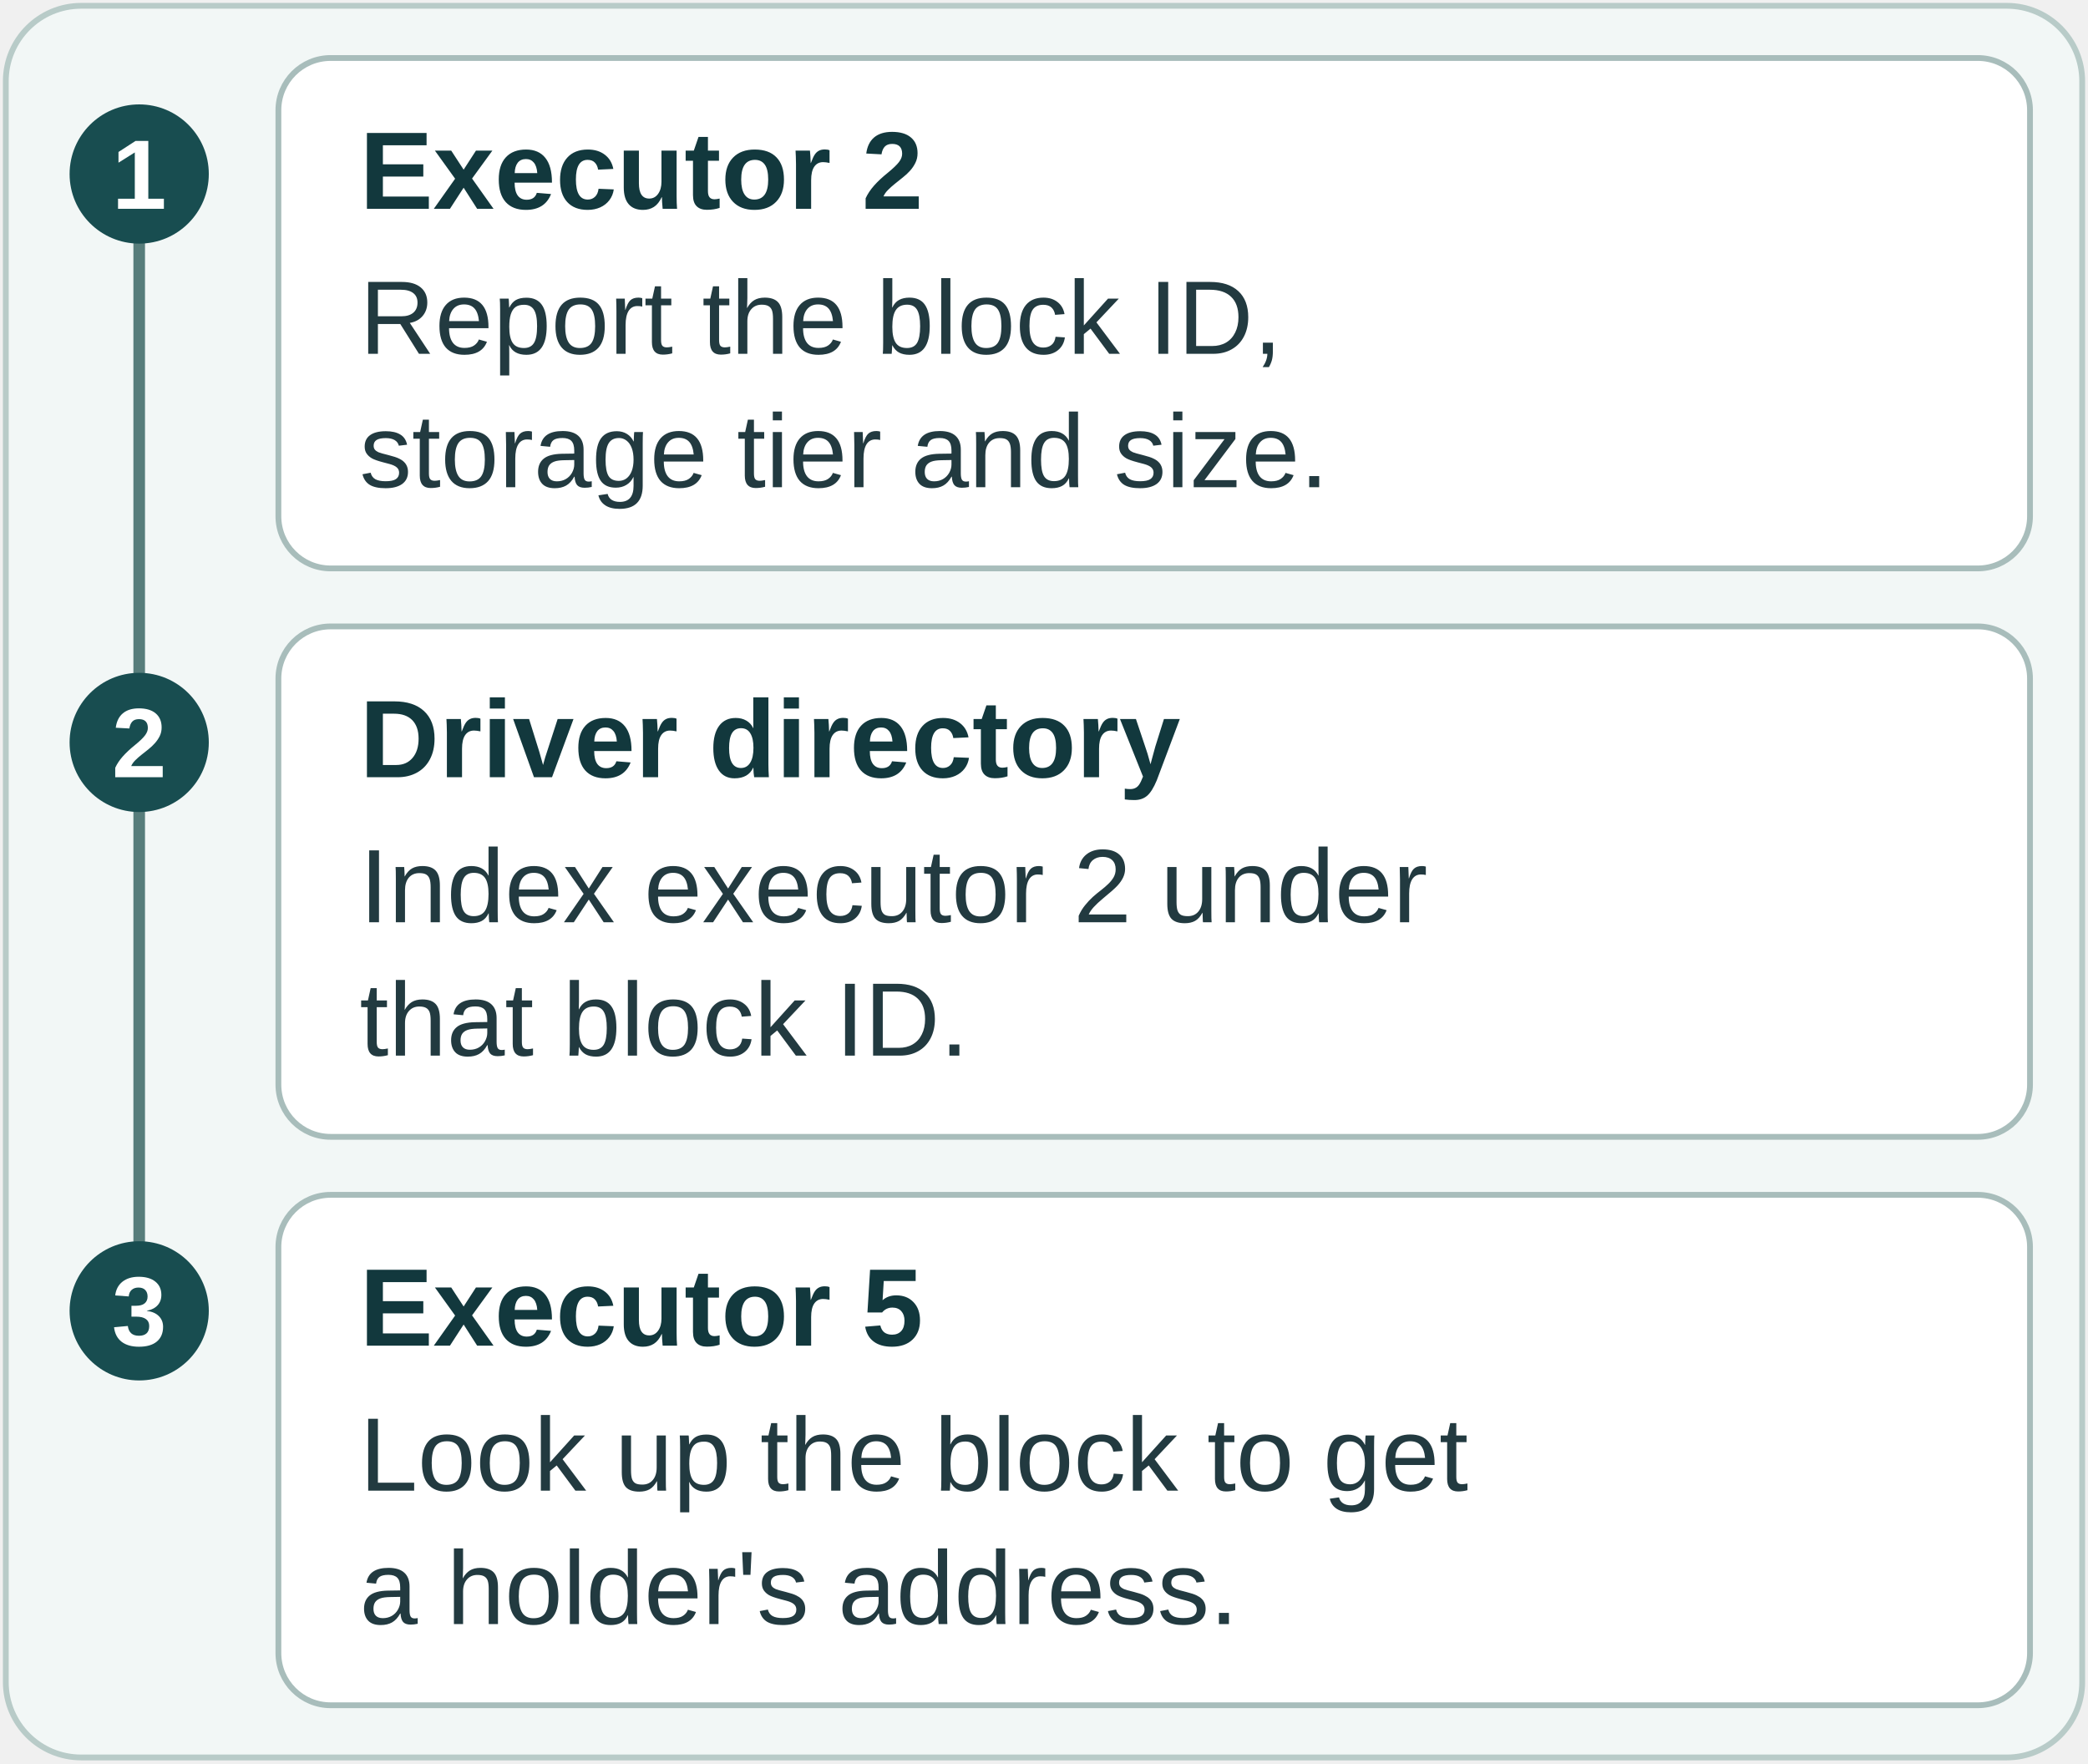
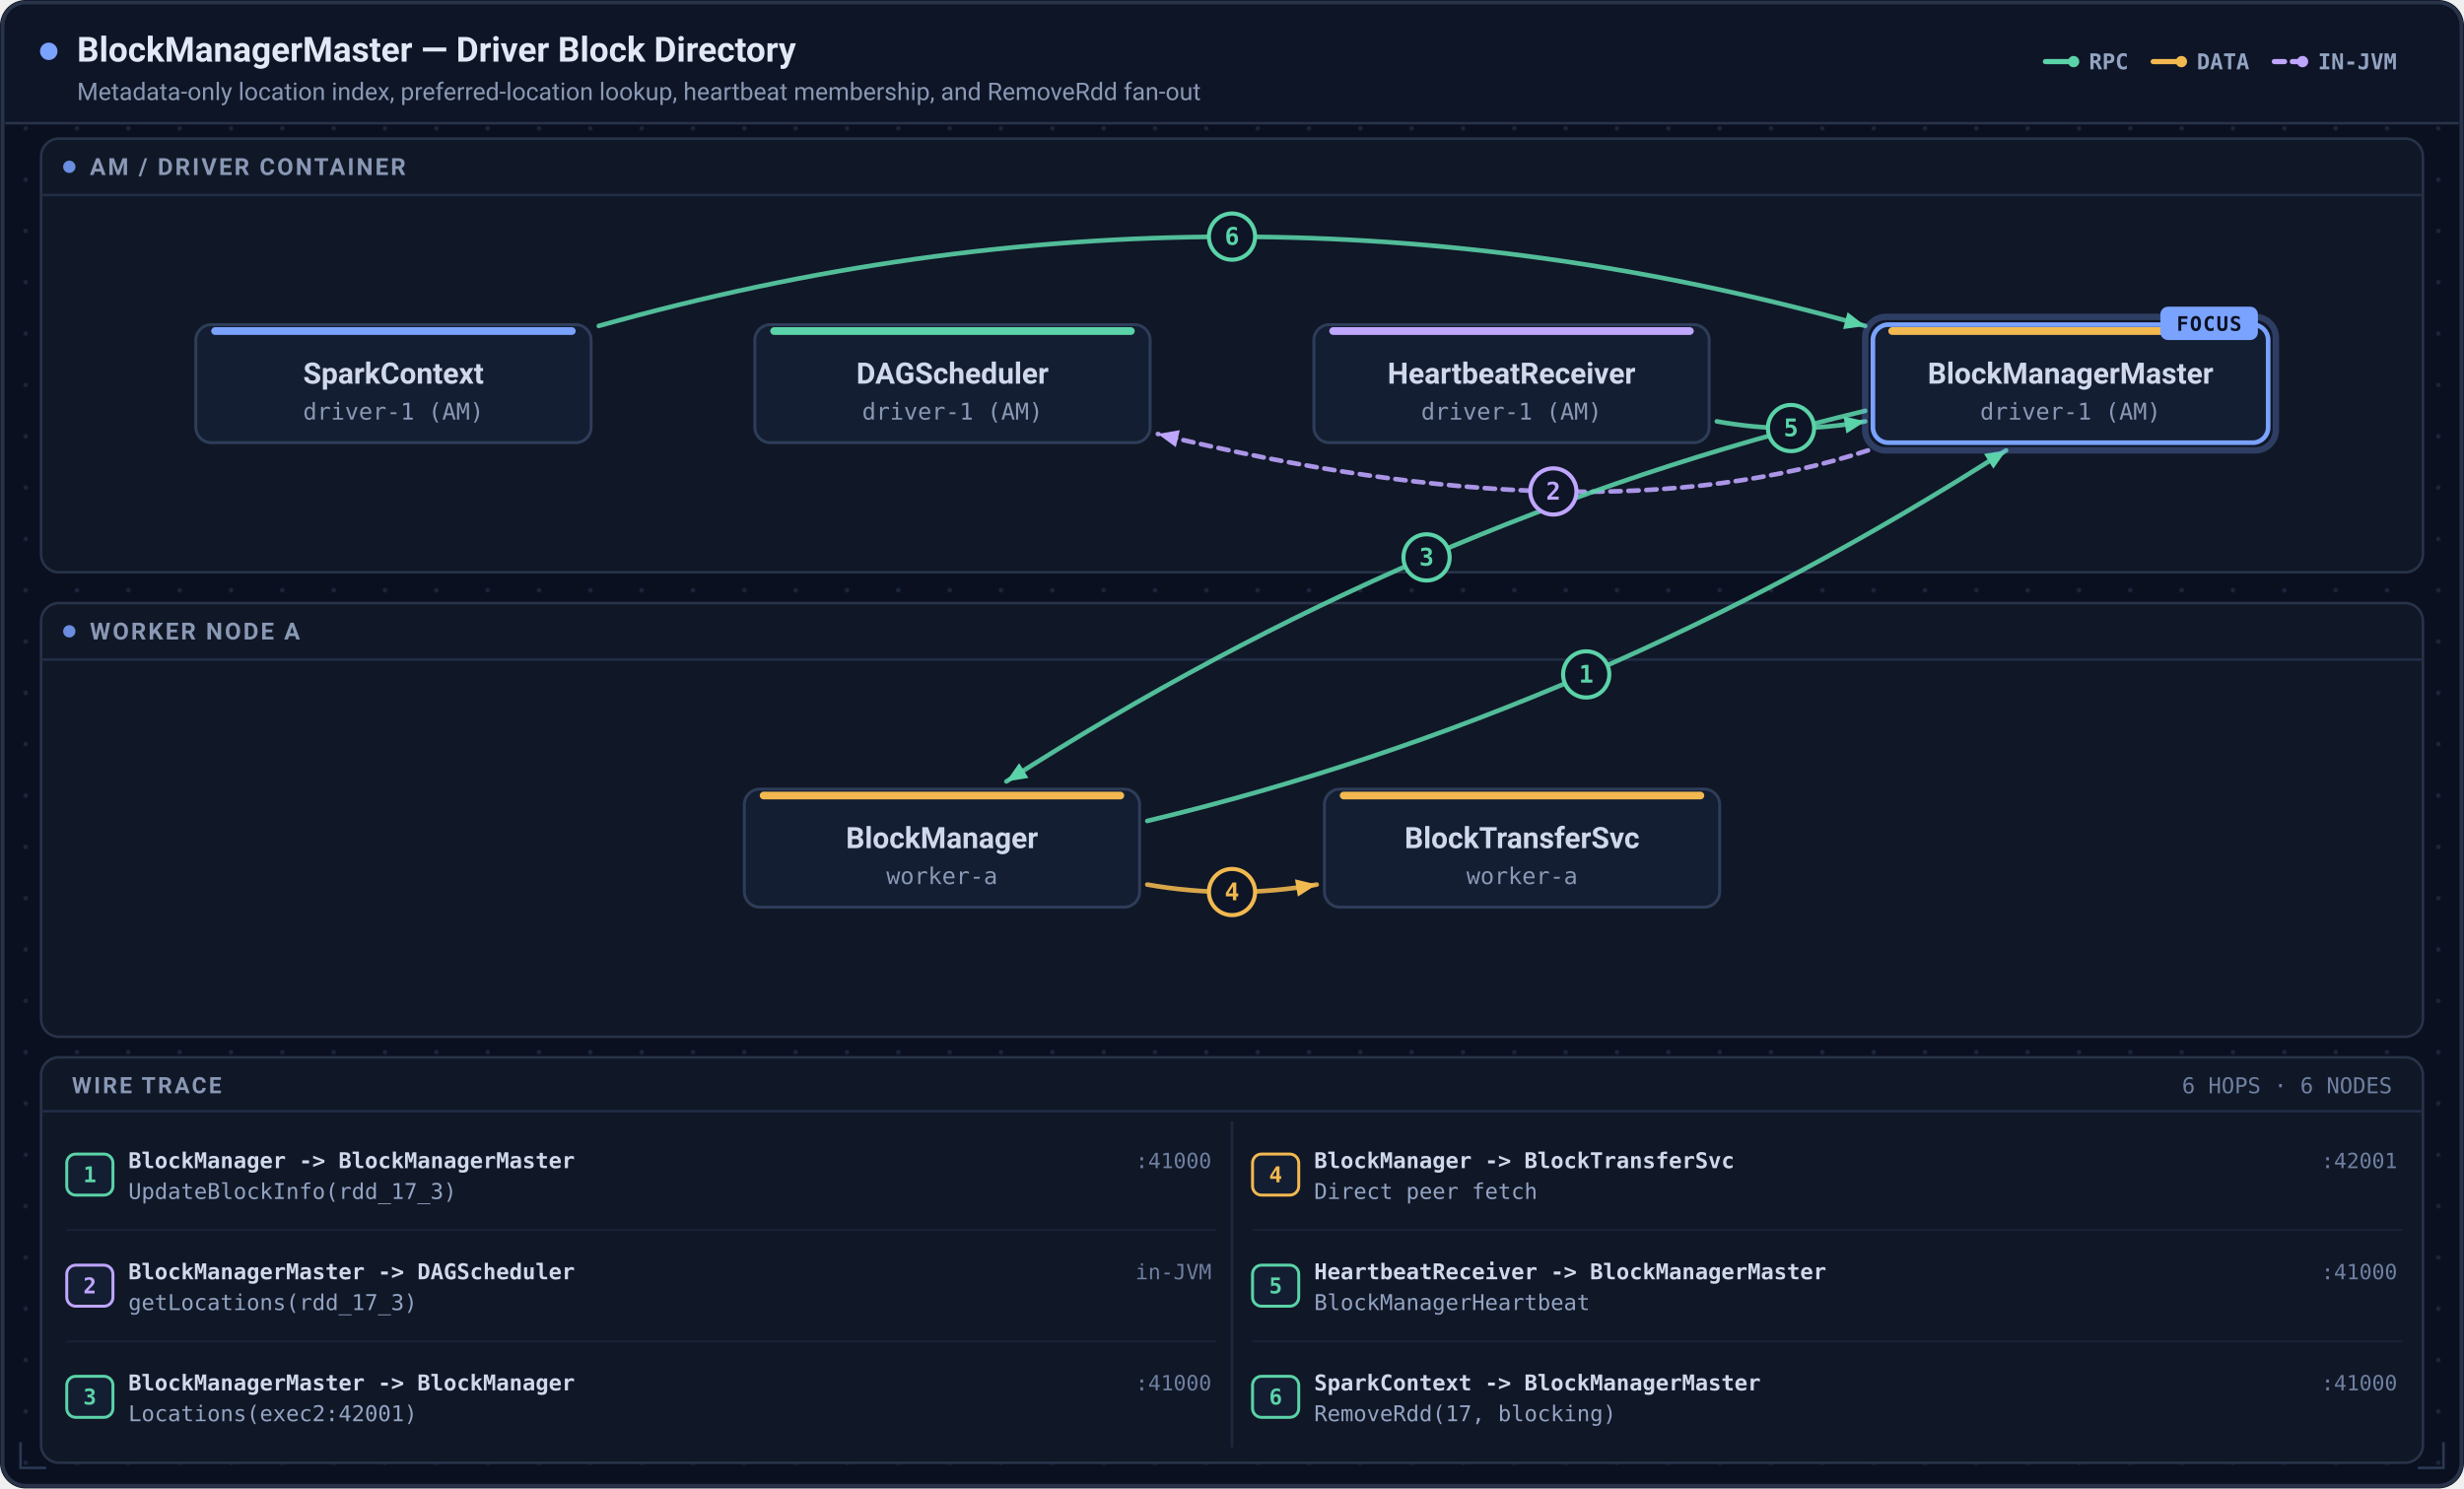
- <svg xmlns="http://www.w3.org/2000/svg" width="360" height="304" viewBox="0 0 360 304" role="img" aria-labelledby="flow-title" aria-describedby="flow-desc">
+ <svg xmlns="http://www.w3.org/2000/svg" width="960" height="580" viewBox="0 0 960 580" role="img" aria-labelledby="topo-title" aria-describedby="topo-desc">
+   <defs>
+     <pattern id="bp-grid" width="20" height="20" patternUnits="userSpaceOnUse">
+       <circle cx="10" cy="10" r="0.9" fill="#1a253b" />
+     </pattern>
+   </defs>
  <style>
- @keyframes handoff {
-   0%, 18% { transform: translateY(0); }
-   40%, 58% { transform: translateY(98px); }
-   82%, 100% { transform: translateY(196px); }
+ .f-sans { font-family: system-ui, -apple-system, 'Segoe UI', Roboto, Helvetica, Arial, sans-serif; }
+ .f-mono { font-family: ui-monospace, 'Cascadia Code', 'SFMono-Regular', Menlo, Consolas, monospace; }
+ @keyframes packet-travel {
+   0% { transform: translate(447px, 319.9px); color: #5bd3a8; opacity: 0; }
+   0.67% { transform: translate(447px, 319.9px); color: #5bd3a8; opacity: 1; }
+   5.17% { transform: translate(560.7px, 285.6px); color: #5bd3a8; opacity: 1; }
+   9.67% { transform: translate(674.4px, 236.5px); color: #5bd3a8; opacity: 1; }
+   14.17% { transform: translate(781.6px, 175.5px); color: #5bd3a8; opacity: 1; }
+   15.33% { transform: translate(781.6px, 175.5px); color: #5bd3a8; opacity: 0; }
+   16.00% { transform: translate(727.8px, 175.5px); color: #bfa6ff; opacity: 0; }
+   17.33% { transform: translate(727.8px, 175.5px); color: #bfa6ff; opacity: 1; }
+   21.83% { transform: translate(650.4px, 190.4px); color: #bfa6ff; opacity: 1; }
+   26.33% { transform: translate(556.3px, 188.2px); color: #bfa6ff; opacity: 1; }
+   30.83% { transform: translate(451.1px, 169.1px); color: #bfa6ff; opacity: 1; }
+   32.00% { transform: translate(451.1px, 169.1px); color: #bfa6ff; opacity: 0; }
+   32.67% { transform: translate(726.7px, 160.1px); color: #5bd3a8; opacity: 0; }
+   34.00% { transform: translate(726.7px, 160.1px); color: #5bd3a8; opacity: 1; }
+   38.50% { transform: translate(613.1px, 194.4px); color: #5bd3a8; opacity: 1; }
+   43.00% { transform: translate(499.3px, 243.5px); color: #5bd3a8; opacity: 1; }
+   47.50% { transform: translate(392.1px, 304.5px); color: #5bd3a8; opacity: 1; }
+   48.67% { transform: translate(392.1px, 304.5px); color: #5bd3a8; opacity: 0; }
+   49.33% { transform: translate(447px, 344.7px); color: #f2b950; opacity: 0; }
+   50.67% { transform: translate(447px, 344.7px); color: #f2b950; opacity: 1; }
+   55.17% { transform: translate(468.8px, 347.2px); color: #f2b950; opacity: 1; }
+   59.67% { transform: translate(491.2px, 347.2px); color: #f2b950; opacity: 1; }
+   64.17% { transform: translate(513px, 344.7px); color: #f2b950; opacity: 1; }
+   65.33% { transform: translate(513px, 344.7px); color: #f2b950; opacity: 0; }
+   66.00% { transform: translate(668.9px, 164.2px); color: #5bd3a8; opacity: 0; }
+   67.33% { transform: translate(668.9px, 164.2px); color: #5bd3a8; opacity: 1; }
+   71.83% { transform: translate(688px, 166.5px); color: #5bd3a8; opacity: 1; }
+   76.33% { transform: translate(707.6px, 166.5px); color: #5bd3a8; opacity: 1; }
+   80.83% { transform: translate(726.7px, 164.2px); color: #5bd3a8; opacity: 1; }
+   82.00% { transform: translate(726.7px, 164.2px); color: #5bd3a8; opacity: 0; }
+   82.67% { transform: translate(233.3px, 127px); color: #5bd3a8; opacity: 0; }
+   84.00% { transform: translate(233.3px, 127px); color: #5bd3a8; opacity: 1; }
+   88.50% { transform: translate(396.1px, 96.3px); color: #5bd3a8; opacity: 1; }
+   93.00% { transform: translate(563.9px, 96.3px); color: #5bd3a8; opacity: 1; }
+   97.50% { transform: translate(726.7px, 127px); color: #5bd3a8; opacity: 1; }
+   98.67% { transform: translate(726.7px, 127px); color: #5bd3a8; opacity: 0; }
+   100% { transform: translate(447px, 319.9px); color: #5bd3a8; opacity: 0; }
}
- @media (prefers-reduced-motion: no-preference) {
-   #focus { display: inline; animation: handoff 4.6s ease-in-out 1 both; }
+ #packet-orb {
+   opacity: 0;
+   animation: packet-travel 9s linear infinite;
}
- @media (prefers-reduced-motion: reduce) { #focus { display: none; animation: none; } }
+ @media (prefers-reduced-motion: reduce) {
+   #packet-orb { display: none; animation: none; }
+ }
</style>
-   <rect x="1" y="1" width="358" height="302" rx="13" fill="#f2f7f6" stroke="#b8cbc8" />
-   <path d="M24 30 V226" fill="none" stroke="#577d7b" stroke-width="2" />
-   <g font-family="Arial, Helvetica, sans-serif">
-     <rect x="48" y="10" width="302" height="88" rx="9" fill="#fff" stroke="#a8bdbb" />
-     <circle cx="24" cy="30" r="12" fill="#184d50" />
-     <text x="24" y="36" text-anchor="middle" font-size="17" font-weight="700" fill="#fff">1</text>
-     <text font-size="19" font-weight="700" fill="#12383d">
-       <tspan x="62" y="36">Executor 2</tspan>
-     </text>
-     <text font-size="18" fill="#223a40">
-       <tspan x="62" y="61">Report the block ID,</tspan>
-       <tspan x="62" y="84">storage tier and size.</tspan>
-     </text>
-     <rect x="48" y="108" width="302" height="88" rx="9" fill="#fff" stroke="#a8bdbb" />
-     <circle cx="24" cy="128" r="12" fill="#184d50" />
-     <text x="24" y="134" text-anchor="middle" font-size="17" font-weight="700" fill="#fff">2</text>
-     <text font-size="19" font-weight="700" fill="#12383d">
-       <tspan x="62" y="134">Driver directory</tspan>
-     </text>
-     <text font-size="18" fill="#223a40">
-       <tspan x="62" y="159">Index executor 2 under</tspan>
-       <tspan x="62" y="182">that block ID.</tspan>
-     </text>
-     <rect x="48" y="206" width="302" height="88" rx="9" fill="#fff" stroke="#a8bdbb" />
-     <circle cx="24" cy="226" r="12" fill="#184d50" />
-     <text x="24" y="232" text-anchor="middle" font-size="17" font-weight="700" fill="#fff">3</text>
-     <text font-size="19" font-weight="700" fill="#12383d">
-       <tspan x="62" y="232">Executor 5</tspan>
-     </text>
-     <text font-size="18" fill="#223a40">
-       <tspan x="62" y="257">Look up the block to get</tspan>
-       <tspan x="62" y="280">a holder's address.</tspan>
-     </text>
-   </g>
-   <g id="focus" display="none" aria-hidden="true">
-     <circle cx="24" cy="30" r="16" fill="none" stroke="#17484d" stroke-width="2" />
-     <path d="M40 25 l6 5 -6 5 z" fill="#17484d" />
+   <rect x="0" y="0" width="960" height="580" rx="10" fill="#0b1020" />
+   <rect x="1" y="1" width="958" height="578" rx="9" fill="url(#bp-grid)" />
+   <rect x="1" y="1" width="958" height="578" rx="9" fill="none" stroke="#283349" stroke-width="1.5" />
+   <g stroke="#344666" stroke-width="1" fill="none" opacity="0.75">
+     <path d="M 8 18 V 8 H 18" />
+     <path d="M 942 8 H 952 V 18" />
+     <path d="M 8 562 V 572 H 18" />
+     <path d="M 942 572 H 952 V 562" />
+   </g>
+   <g class="header-band">
+     <path d="M 10 2 H 950 A 8 8 0 0 1 958 10 V 48 H 2 V 10 A 8 8 0 0 1 10 2 Z" fill="#0e1526" />
+     <line x1="2" y1="48" x2="958" y2="48" stroke="#283349" stroke-width="1" />
+     <circle cx="19" cy="20" r="3.4" fill="#7aa2ff" />
+     <text class="f-sans" x="30" y="24" fill="#e2e8f5" font-size="13.5" font-weight="700">BlockManagerMaster — Driver Block Directory</text>
+     <text class="f-sans" x="30" y="39" fill="#8998b4" font-size="9.5">Metadata-only location index, preferred-location lookup, heartbeat membership, and RemoveRdd fan-out</text>
+     <g class="channel-legend">
+       <line x1="796.9" y1="24" x2="807.9" y2="24" stroke="#5bd3a8" stroke-width="2" stroke-linecap="round" />
+       <circle cx="807.9" cy="24" r="2.2" fill="#5bd3a8" />
+       <text class="f-mono" x="813.9" y="27" fill="#93a4c2" font-size="8.5" font-weight="600">RPC</text>
+       <line x1="838.9" y1="24" x2="849.9" y2="24" stroke="#f2b950" stroke-width="2" stroke-linecap="round" />
+       <circle cx="849.9" cy="24" r="2.2" fill="#f2b950" />
+       <text class="f-mono" x="855.9" y="27" fill="#93a4c2" font-size="8.5" font-weight="600">DATA</text>
+       <line x1="886.1" y1="24" x2="897.1" y2="24" stroke="#bfa6ff" stroke-width="2" stroke-dasharray="4 3" stroke-linecap="round" />
+       <circle cx="897.1" cy="24" r="2.2" fill="#bfa6ff" />
+       <text class="f-mono" x="903.1" y="27" fill="#93a4c2" font-size="8.5" font-weight="600">IN-JVM</text>
+     </g>
+   </g>
+   <g class="topology-stage">
+     <g class="host-zone" data-zone="driver-jvm">
+       <rect x="16" y="54" width="928" height="169" rx="7" fill="#101727" stroke="#283349" stroke-width="1" />
+       <line x1="16" y1="76" x2="944" y2="76" stroke="#212d45" stroke-width="1" />
+       <circle cx="27" cy="65" r="2.4" fill="#7aa2ff" fill-opacity="0.85" />
+       <text class="f-sans" x="35" y="68.2" fill="#8998b4" font-size="9.2" font-weight="700" letter-spacing="0.09em">AM / DRIVER CONTAINER</text>
+     </g>
+     <g class="host-zone" data-zone="worker-node-a">
+       <rect x="16" y="235" width="928" height="169" rx="7" fill="#101727" stroke="#283349" stroke-width="1" />
+       <line x1="16" y1="257" x2="944" y2="257" stroke="#212d45" stroke-width="1" />
+       <circle cx="27" cy="246" r="2.4" fill="#7aa2ff" fill-opacity="0.85" />
+       <text class="f-sans" x="35" y="249.2" fill="#8998b4" font-size="9.2" font-weight="700" letter-spacing="0.09em">WORKER NODE A</text>
+     </g>
+     <g class="topo-edge" data-from="block-manager" data-to="block-manager-master">
+       <path d="M 447 319.9 Q 621.6 278 781.6 175.5" fill="none" stroke="#5bd3a8" stroke-width="1.8" stroke-opacity="0.88" stroke-linecap="round" />
+       <polygon points="-8,-3.4 0,0 -8,3.4" fill="#5bd3a8" transform="translate(781.6, 175.5) rotate(-32.1)" />
+     </g>
+     <g class="topo-edge" data-from="block-manager-master" data-to="dag-scheduler">
+       <path d="M 727.8 175.5 Q 620.9 210.7 451.1 169.1" fill="none" stroke="#bfa6ff" stroke-width="1.8" stroke-opacity="0.88" stroke-dasharray="4 3" stroke-linecap="round" />
+       <polygon points="-8,-3.4 0,0 -8,3.4" fill="#bfa6ff" transform="translate(451.1, 169.1) rotate(-166.8)" />
+     </g>
+     <g class="topo-edge" data-from="block-manager-master" data-to="block-manager">
+       <path d="M 726.7 160.1 Q 552.1 202 392.1 304.5" fill="none" stroke="#5bd3a8" stroke-width="1.8" stroke-opacity="0.88" stroke-linecap="round" />
+       <polygon points="-8,-3.4 0,0 -8,3.4" fill="#5bd3a8" transform="translate(392.1, 304.5) rotate(147.9)" />
+     </g>
+     <g class="topo-edge" data-from="block-manager" data-to="block-transfer-service">
+       <path d="M 447 344.7 Q 480 350.5 513 344.7" fill="none" stroke="#f2b950" stroke-width="1.8" stroke-opacity="0.88" stroke-linecap="round" />
+       <polygon points="-8,-3.4 0,0 -8,3.4" fill="#f2b950" transform="translate(513, 344.7) rotate(-9.4)" />
+     </g>
+     <g class="topo-edge" data-from="heartbeat-receiver" data-to="block-manager-master">
+       <path d="M 668.9 164.2 Q 697.8 169.5 726.7 164.2" fill="none" stroke="#5bd3a8" stroke-width="1.8" stroke-opacity="0.88" stroke-linecap="round" />
+       <polygon points="-8,-3.4 0,0 -8,3.4" fill="#5bd3a8" transform="translate(726.7, 164.2) rotate(-9.8)" />
+     </g>
+     <g class="topo-edge" data-from="spark-context" data-to="block-manager-master">
+       <path d="M 233.3 127 Q 480 57.5 726.7 127" fill="none" stroke="#5bd3a8" stroke-width="1.8" stroke-opacity="0.88" stroke-linecap="round" />
+       <polygon points="-8,-3.4 0,0 -8,3.4" fill="#5bd3a8" transform="translate(726.7, 127) rotate(14.8)" />
+     </g>
+     <g class="topo-node" data-id="spark-context">
+       <rect x="76.3" y="126.5" width="154" height="46" rx="6" fill="#141e32" stroke="#2e3d59" stroke-width="1.15" />
+       <rect x="82.3" y="127.5" width="142" height="3" rx="1.5" fill="#7aa2ff" />
+       <text class="f-sans" x="153.3" y="149.5" text-anchor="middle" fill="#d0d9ec" font-size="11.5" font-weight="700">SparkContext</text>
+       <text class="f-mono" x="153.3" y="163.5" text-anchor="middle" fill="#8998b4" font-size="9">driver-1 (AM)</text>
+     </g>
+     <g class="topo-node" data-id="dag-scheduler">
+       <rect x="294.1" y="126.5" width="154" height="46" rx="6" fill="#141e32" stroke="#2e3d59" stroke-width="1.15" />
+       <rect x="300.1" y="127.5" width="142" height="3" rx="1.5" fill="#5bd3a8" />
+       <text class="f-sans" x="371.1" y="149.5" text-anchor="middle" fill="#d0d9ec" font-size="11.5" font-weight="700">DAGScheduler</text>
+       <text class="f-mono" x="371.1" y="163.5" text-anchor="middle" fill="#8998b4" font-size="9">driver-1 (AM)</text>
+     </g>
+     <g class="topo-node" data-id="heartbeat-receiver">
+       <rect x="511.9" y="126.5" width="154" height="46" rx="6" fill="#141e32" stroke="#2e3d59" stroke-width="1.15" />
+       <rect x="517.9" y="127.5" width="142" height="3" rx="1.5" fill="#bfa6ff" />
+       <text class="f-sans" x="588.9" y="149.5" text-anchor="middle" fill="#d0d9ec" font-size="11.5" font-weight="700">HeartbeatReceiver</text>
+       <text class="f-mono" x="588.9" y="163.5" text-anchor="middle" fill="#8998b4" font-size="9">driver-1 (AM)</text>
+     </g>
+     <g class="topo-node" data-id="block-manager-master">
+       <rect x="726.7" y="123.5" width="160" height="52" rx="8" fill="none" stroke="#7aa2ff" stroke-opacity="0.28" stroke-width="2.5" />
+       <rect x="729.7" y="126.5" width="154" height="46" rx="6" fill="#141e32" stroke="#7aa2ff" stroke-width="1.8" />
+       <rect x="735.7" y="127.5" width="142" height="3" rx="1.5" fill="#f2b950" />
+       <text class="f-sans" x="806.7" y="149.5" text-anchor="middle" fill="#d0d9ec" font-size="11.5" font-weight="700">BlockManagerMaster</text>
+       <text class="f-mono" x="806.7" y="163.5" text-anchor="middle" fill="#8998b4" font-size="9">driver-1 (AM)</text>
+       <g transform="translate(841.7, 119.5)">
+         <rect x="0" y="0" width="38" height="13" rx="3" fill="#7aa2ff" />
+         <text class="f-mono" x="19" y="9.4" text-anchor="middle" fill="#0b1020" font-size="7.8" font-weight="700" letter-spacing="0.06em">FOCUS</text>
+       </g>
+     </g>
+     <g class="topo-node" data-id="block-manager">
+       <rect x="290" y="307.5" width="154" height="46" rx="6" fill="#141e32" stroke="#2e3d59" stroke-width="1.15" />
+       <rect x="296" y="308.5" width="142" height="3" rx="1.5" fill="#f2b950" />
+       <text class="f-sans" x="367" y="330.5" text-anchor="middle" fill="#d0d9ec" font-size="11.5" font-weight="700">BlockManager</text>
+       <text class="f-mono" x="367" y="344.5" text-anchor="middle" fill="#8998b4" font-size="9">worker-a</text>
+     </g>
+     <g class="topo-node" data-id="block-transfer-service">
+       <rect x="516" y="307.5" width="154" height="46" rx="6" fill="#141e32" stroke="#2e3d59" stroke-width="1.15" />
+       <rect x="522" y="308.5" width="142" height="3" rx="1.5" fill="#f2b950" />
+       <text class="f-sans" x="593" y="330.5" text-anchor="middle" fill="#d0d9ec" font-size="11.5" font-weight="700">BlockTransferSvc</text>
+       <text class="f-mono" x="593" y="344.5" text-anchor="middle" fill="#8998b4" font-size="9">worker-a</text>
+     </g>
+     <g class="hop-badge" data-hop="1">
+       <circle cx="618" cy="262.8" r="9" fill="#0d1526" stroke="#5bd3a8" stroke-width="1.6" />
+       <text class="f-mono" x="618" y="266" text-anchor="middle" fill="#5bd3a8" font-size="9.5" font-weight="700">1</text>
+     </g>
+     <g class="hop-badge" data-hop="2">
+       <circle cx="605.2" cy="191.5" r="9" fill="#0d1526" stroke="#bfa6ff" stroke-width="1.6" />
+       <text class="f-mono" x="605.2" y="194.7" text-anchor="middle" fill="#bfa6ff" font-size="9.5" font-weight="700">2</text>
+     </g>
+     <g class="hop-badge" data-hop="3">
+       <circle cx="555.8" cy="217.2" r="9" fill="#0d1526" stroke="#5bd3a8" stroke-width="1.6" />
+       <text class="f-mono" x="555.8" y="220.4" text-anchor="middle" fill="#5bd3a8" font-size="9.5" font-weight="700">3</text>
+     </g>
+     <g class="hop-badge" data-hop="4">
+       <circle cx="480" cy="347.6" r="9" fill="#0d1526" stroke="#f2b950" stroke-width="1.6" />
+       <text class="f-mono" x="480" y="350.8" text-anchor="middle" fill="#f2b950" font-size="9.5" font-weight="700">4</text>
+     </g>
+     <g class="hop-badge" data-hop="5">
+       <circle cx="697.8" cy="166.8" r="9" fill="#0d1526" stroke="#5bd3a8" stroke-width="1.6" />
+       <text class="f-mono" x="697.8" y="170" text-anchor="middle" fill="#5bd3a8" font-size="9.5" font-weight="700">5</text>
+     </g>
+     <g class="hop-badge" data-hop="6">
+       <circle cx="480" cy="92.2" r="9" fill="#0d1526" stroke="#5bd3a8" stroke-width="1.6" />
+       <text class="f-mono" x="480" y="95.4" text-anchor="middle" fill="#5bd3a8" font-size="9.5" font-weight="700">6</text>
+     </g>
+     <g id="packet-orb" aria-hidden="true">
+       <circle cx="0" cy="0" r="11" fill="currentColor" fill-opacity="0.22" />
+       <circle cx="0" cy="0" r="6.2" fill="currentColor" fill-opacity="0.48" />
+       <circle cx="0" cy="0" r="3.4" fill="#ffffff" stroke="currentColor" stroke-width="1.5" />
+     </g>
+   </g>
+   <g class="wire-trace-strip">
+     <rect x="16" y="412" width="928" height="158" rx="7" fill="#101727" stroke="#283349" stroke-width="1" />
+     <line x1="16" y1="433" x2="944" y2="433" stroke="#212d45" stroke-width="1" />
+     <text class="f-sans" x="28" y="426" fill="#8998b4" font-size="8.8" font-weight="700" letter-spacing="0.1em">WIRE TRACE</text>
+     <text class="f-mono" x="932" y="426" text-anchor="end" fill="#6f80a0" font-size="8.5">6 HOPS · 6 NODES</text>
+     <line x1="480" y1="437" x2="480" y2="564" stroke="#1e2940" stroke-width="1" />
+     <g class="trace-row" data-hop="1">
+       <rect x="26" y="449.7" width="18" height="16" rx="3.5" fill="#141e32" stroke="#5bd3a8" stroke-width="1.15" />
+       <text class="f-mono" x="35" y="460.7" text-anchor="middle" fill="#5bd3a8" font-size="8.5" font-weight="700">1</text>
+       <text class="f-mono" x="50" y="455.2" fill="#d0d9ec" font-size="8.5" font-weight="600">BlockManager -&gt; BlockManagerMaster</text>
+       <text class="f-mono" x="472" y="455.2" text-anchor="end" fill="#6f80a0" font-size="8.2">:41000</text>
+       <text class="f-mono" x="50" y="467.2" fill="#93a4c2" font-size="8.5">UpdateBlockInfo(rdd_17_3)</text>
+     </g>
+     <g class="trace-row" data-hop="2">
+       <line x1="26" y1="479.3" x2="474" y2="479.3" stroke="#182236" stroke-width="0.75" />
+       <rect x="26" y="493" width="18" height="16" rx="3.5" fill="#141e32" stroke="#bfa6ff" stroke-width="1.15" />
+       <text class="f-mono" x="35" y="504" text-anchor="middle" fill="#bfa6ff" font-size="8.5" font-weight="700">2</text>
+       <text class="f-mono" x="50" y="498.5" fill="#d0d9ec" font-size="8.5" font-weight="600">BlockManagerMaster -&gt; DAGScheduler</text>
+       <text class="f-mono" x="472" y="498.5" text-anchor="end" fill="#6f80a0" font-size="8.2">in-JVM</text>
+       <text class="f-mono" x="50" y="510.5" fill="#93a4c2" font-size="8.5">getLocations(rdd_17_3)</text>
+     </g>
+     <g class="trace-row" data-hop="3">
+       <line x1="26" y1="522.7" x2="474" y2="522.7" stroke="#182236" stroke-width="0.75" />
+       <rect x="26" y="536.3" width="18" height="16" rx="3.5" fill="#141e32" stroke="#5bd3a8" stroke-width="1.15" />
+       <text class="f-mono" x="35" y="547.3" text-anchor="middle" fill="#5bd3a8" font-size="8.5" font-weight="700">3</text>
+       <text class="f-mono" x="50" y="541.8" fill="#d0d9ec" font-size="8.5" font-weight="600">BlockManagerMaster -&gt; BlockManager</text>
+       <text class="f-mono" x="472" y="541.8" text-anchor="end" fill="#6f80a0" font-size="8.2">:41000</text>
+       <text class="f-mono" x="50" y="553.8" fill="#93a4c2" font-size="8.5">Locations(exec2:42001)</text>
+     </g>
+     <g class="trace-row" data-hop="4">
+       <rect x="488" y="449.7" width="18" height="16" rx="3.5" fill="#141e32" stroke="#f2b950" stroke-width="1.15" />
+       <text class="f-mono" x="497" y="460.7" text-anchor="middle" fill="#f2b950" font-size="8.5" font-weight="700">4</text>
+       <text class="f-mono" x="512" y="455.2" fill="#d0d9ec" font-size="8.5" font-weight="600">BlockManager -&gt; BlockTransferSvc</text>
+       <text class="f-mono" x="934" y="455.2" text-anchor="end" fill="#6f80a0" font-size="8.2">:42001</text>
+       <text class="f-mono" x="512" y="467.2" fill="#93a4c2" font-size="8.5">Direct peer fetch</text>
+     </g>
+     <g class="trace-row" data-hop="5">
+       <line x1="488" y1="479.3" x2="936" y2="479.3" stroke="#182236" stroke-width="0.75" />
+       <rect x="488" y="493" width="18" height="16" rx="3.5" fill="#141e32" stroke="#5bd3a8" stroke-width="1.15" />
+       <text class="f-mono" x="497" y="504" text-anchor="middle" fill="#5bd3a8" font-size="8.5" font-weight="700">5</text>
+       <text class="f-mono" x="512" y="498.5" fill="#d0d9ec" font-size="8.5" font-weight="600">HeartbeatReceiver -&gt; BlockManagerMaster</text>
+       <text class="f-mono" x="934" y="498.5" text-anchor="end" fill="#6f80a0" font-size="8.2">:41000</text>
+       <text class="f-mono" x="512" y="510.5" fill="#93a4c2" font-size="8.5">BlockManagerHeartbeat</text>
+     </g>
+     <g class="trace-row" data-hop="6">
+       <line x1="488" y1="522.7" x2="936" y2="522.7" stroke="#182236" stroke-width="0.75" />
+       <rect x="488" y="536.3" width="18" height="16" rx="3.5" fill="#141e32" stroke="#5bd3a8" stroke-width="1.15" />
+       <text class="f-mono" x="497" y="547.3" text-anchor="middle" fill="#5bd3a8" font-size="8.5" font-weight="700">6</text>
+       <text class="f-mono" x="512" y="541.8" fill="#d0d9ec" font-size="8.5" font-weight="600">SparkContext -&gt; BlockManagerMaster</text>
+       <text class="f-mono" x="934" y="541.8" text-anchor="end" fill="#6f80a0" font-size="8.2">:41000</text>
+       <text class="f-mono" x="512" y="553.8" fill="#93a4c2" font-size="8.5">RemoveRdd(17, blocking)</text>
+     </g>
  </g>
</svg>
